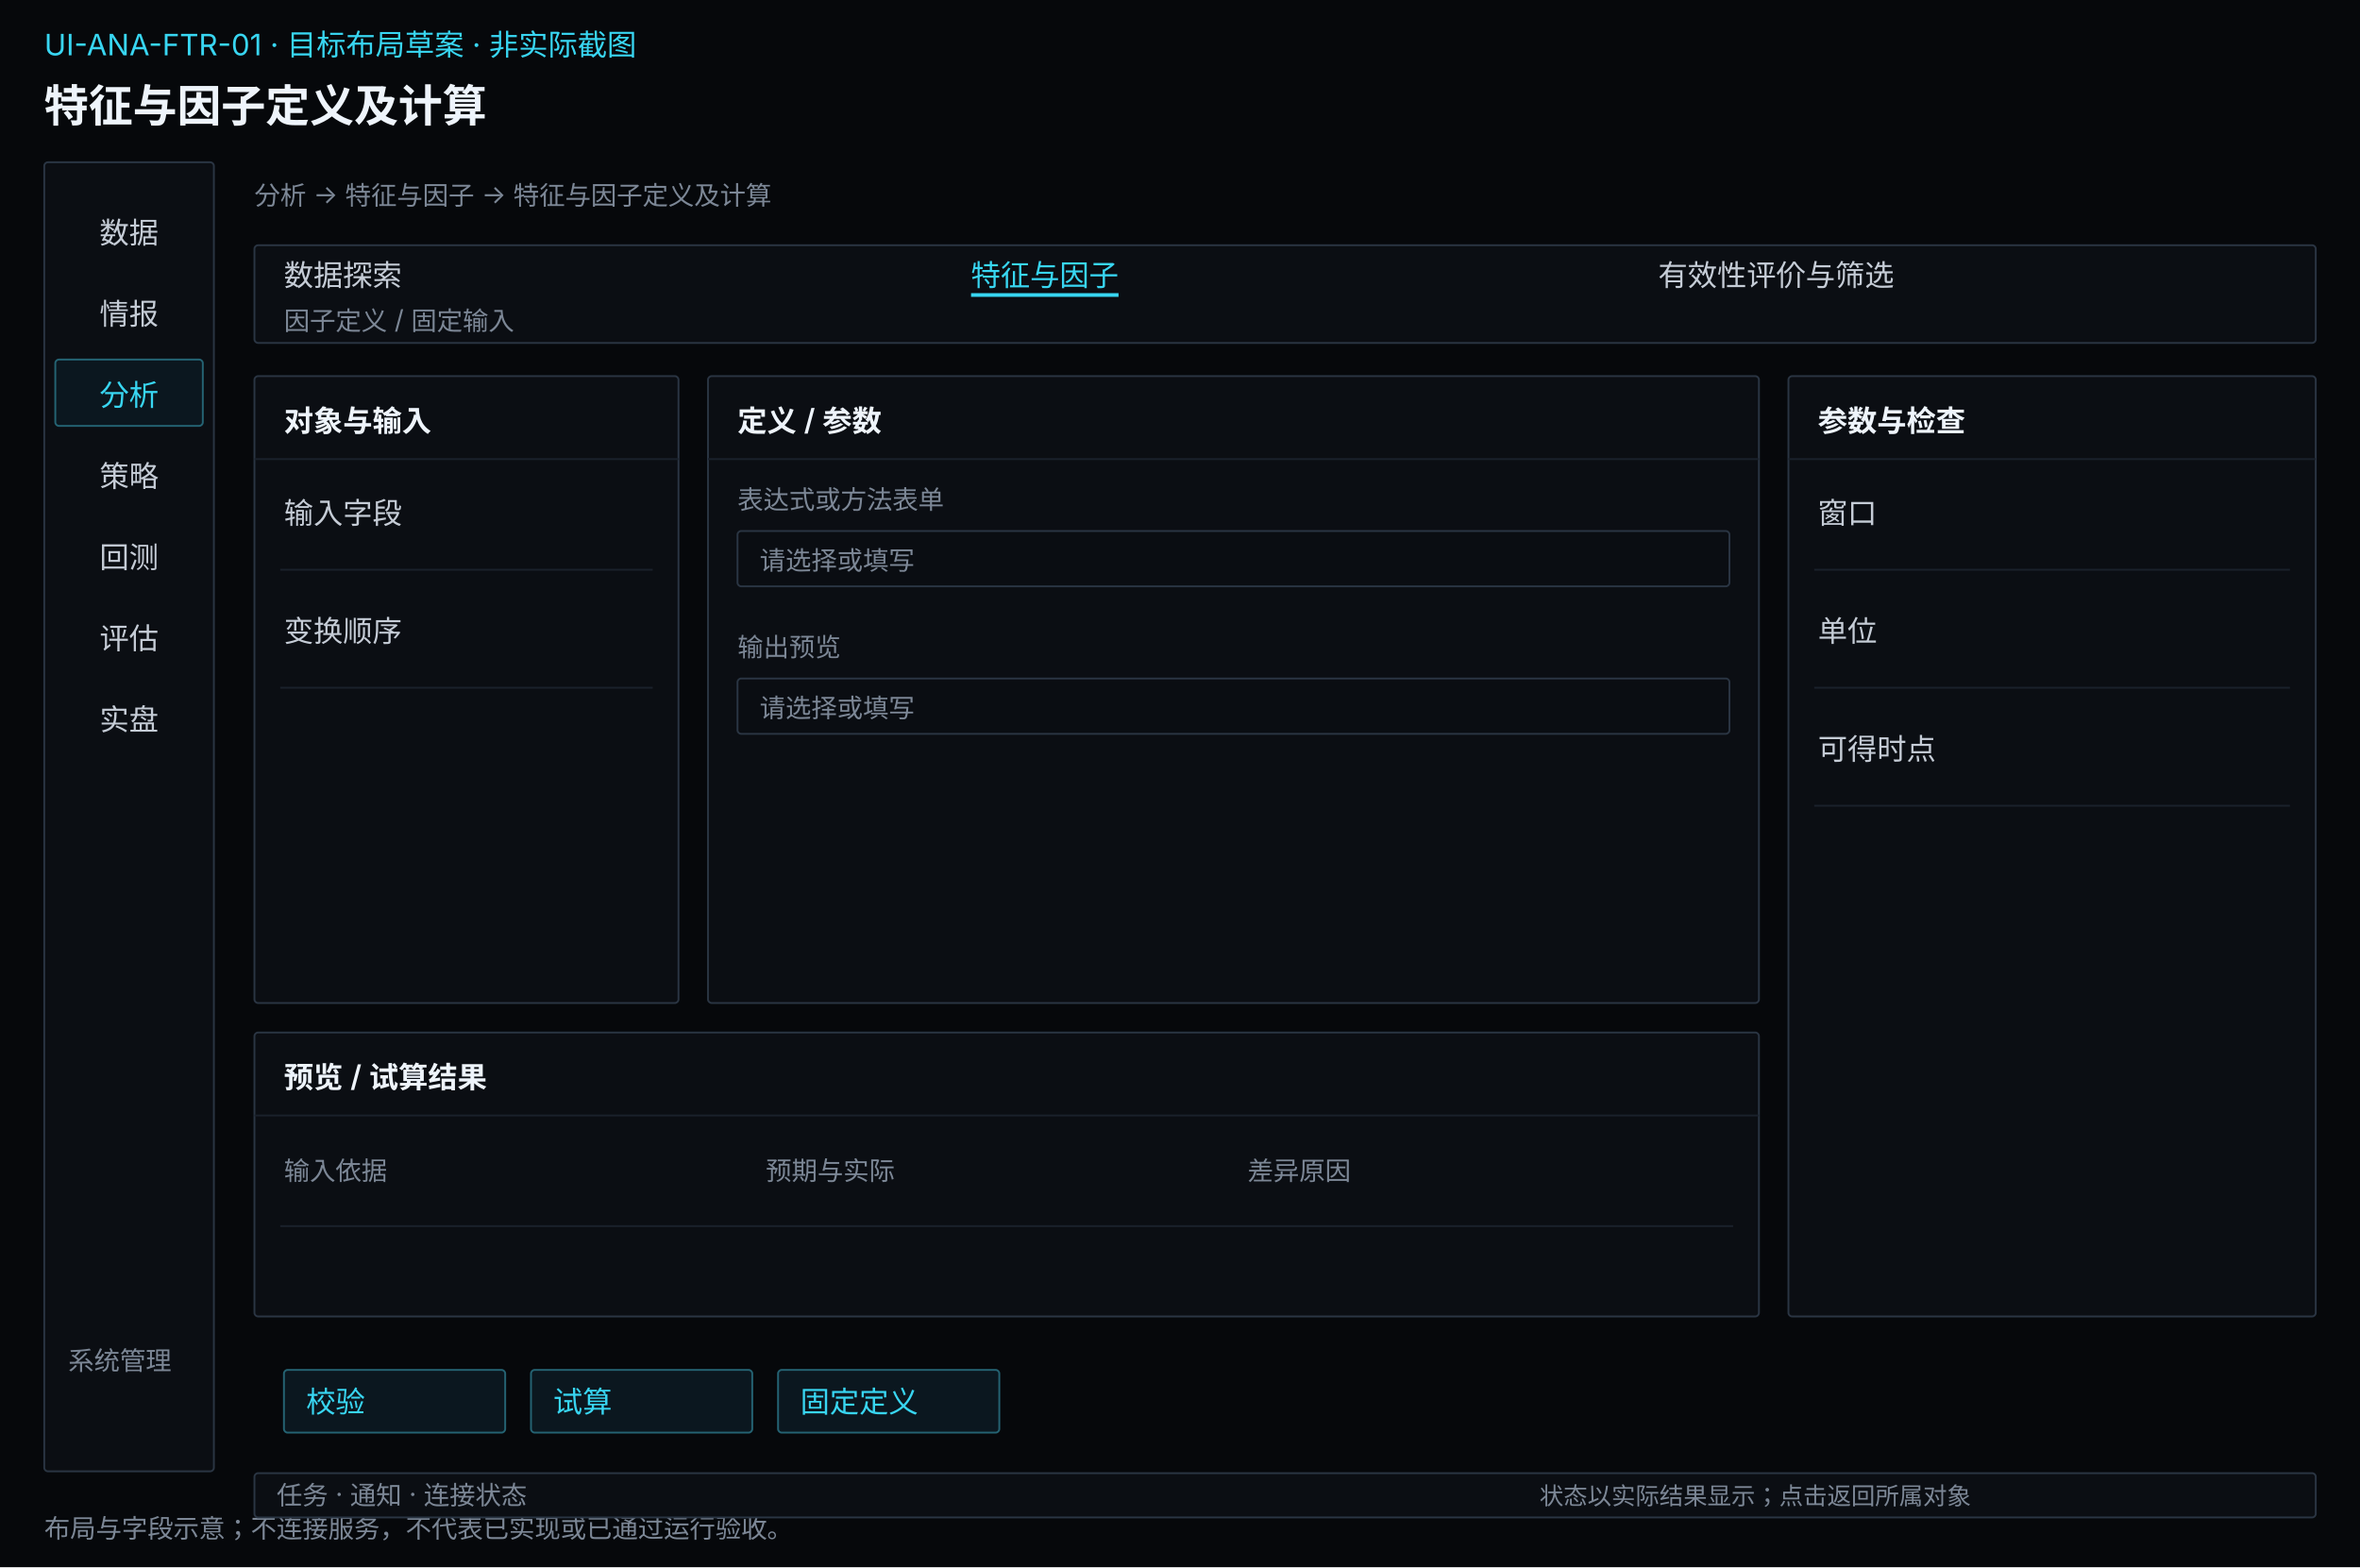
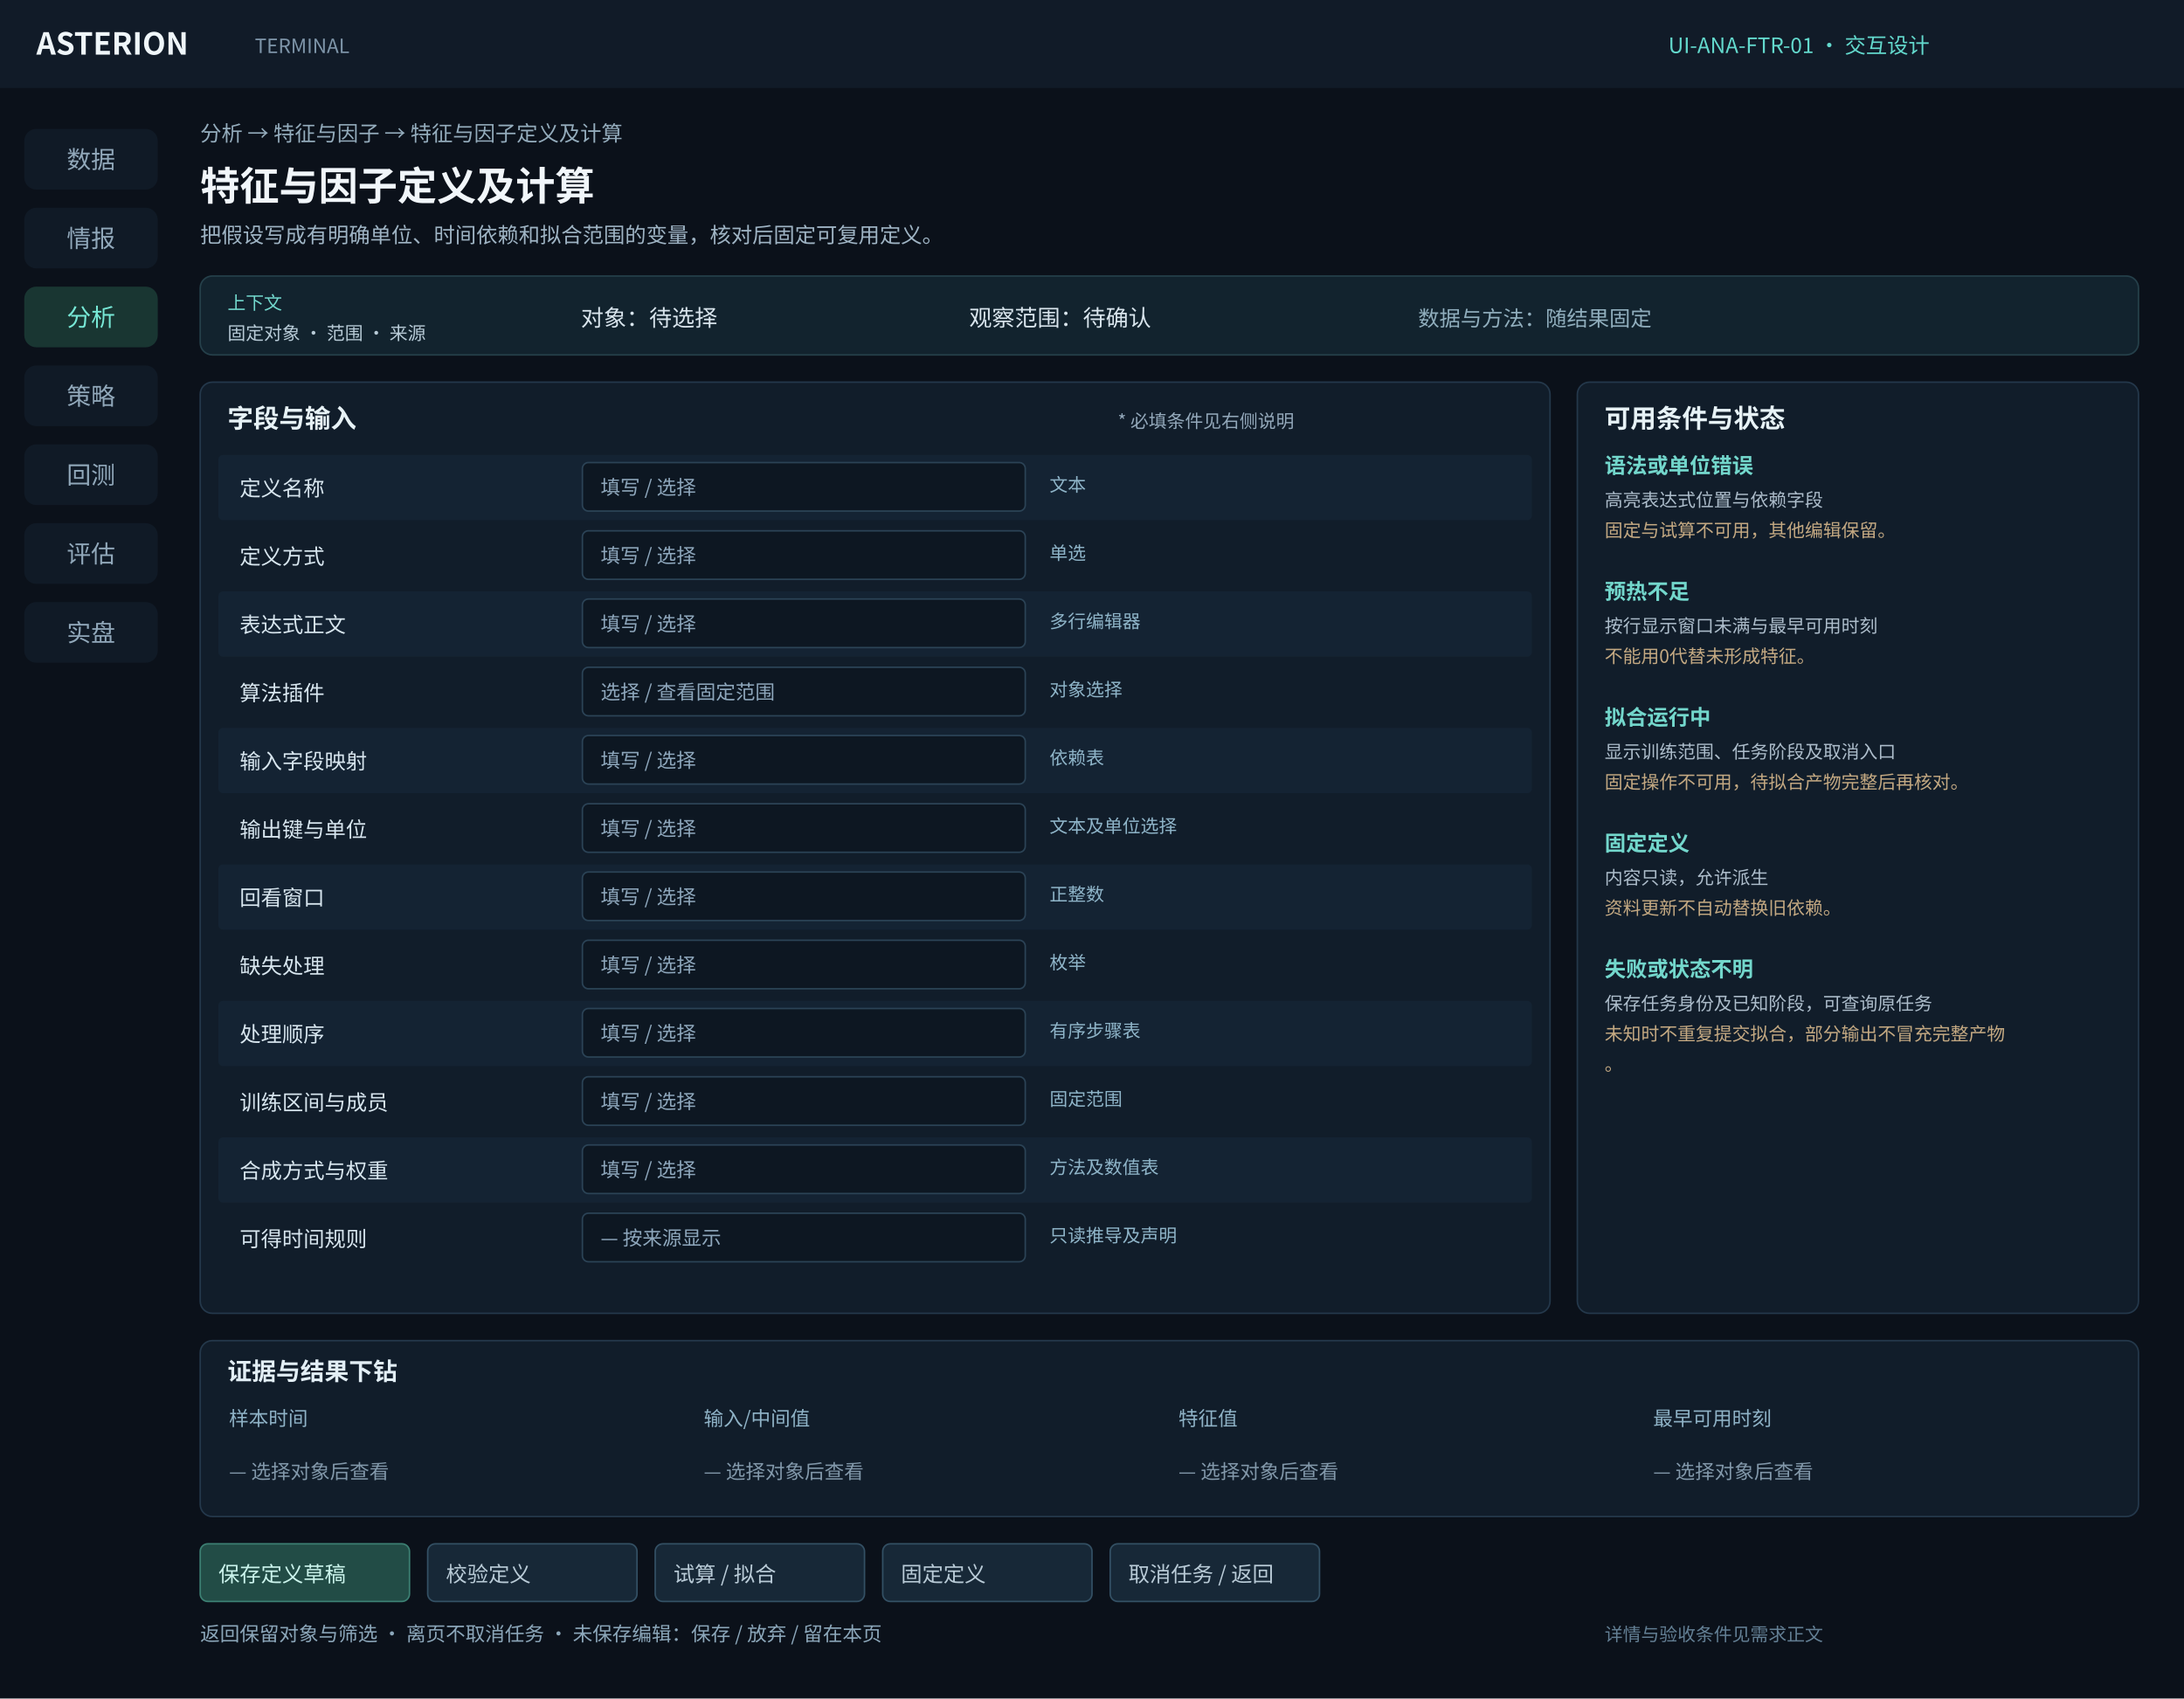
- <svg xmlns="http://www.w3.org/2000/svg" viewBox="0 0 1280 850" role="img" aria-label="UI-ANA-FTR-01 特征与因子定义及计算目标布局">
-   <style>text{font-family:-apple-system,BlinkMacSystemFont,"PingFang SC",sans-serif;font-size:16px;fill:#c5ccd6}.strong{fill:#eef4fb;font-weight:600}.muted{fill:#7c8796;font-size:14px}.accent{fill:#38d6f2}.title{fill:#eef4fb;font-size:24px;font-weight:600}</style>
-   <rect width="1280" height="850" fill="#06080b" />
-   <text x="24" y="30" class="accent">UI-ANA-FTR-01 · 目标布局草案 · 非实际截图</text>
-   <text x="24" y="66" class="title">特征与因子定义及计算</text>
-   <text x="24" y="834" class="muted">布局与字段示意；不连接服务，不代表已实现或已通过运行验收。</text>
-   <rect x="138" y="204" width="230" height="340" rx="2" fill="#0b0e13" stroke="#2a3543" />
-   <text x="154" y="234" class="strong">对象与输入</text>
-   <path d="M138 249 H368" stroke="#1a212b" />
-   <text x="154" y="284" class="">输入字段</text>
-   <path d="M152 309 H354" stroke="#1a212b" />
-   <text x="154" y="348" class="">变换顺序</text>
-   <path d="M152 373 H354" stroke="#1a212b" />
-   <rect x="384" y="204" width="570" height="340" rx="2" fill="#0b0e13" stroke="#2a3543" />
-   <text x="400" y="234" class="strong">定义 / 参数</text>
-   <path d="M384 249 H954" stroke="#1a212b" />
-   <text x="400" y="276" class="muted">表达式或方法表单</text>
-   <rect x="400" y="288" width="538" height="30" rx="2" fill="#0a0d12" stroke="#2a3543" />
-   <text x="412" y="309" class="muted">请选择或填写</text>
-   <text x="400" y="356" class="muted">输出预览</text>
-   <rect x="400" y="368" width="538" height="30" rx="2" fill="#0a0d12" stroke="#2a3543" />
-   <text x="412" y="389" class="muted">请选择或填写</text>
-   <rect x="970" y="204" width="286" height="510" rx="2" fill="#0b0e13" stroke="#2a3543" />
-   <text x="986" y="234" class="strong">参数与检查</text>
-   <path d="M970 249 H1256" stroke="#1a212b" />
-   <text x="986" y="284" class="">窗口</text>
-   <path d="M984 309 H1242" stroke="#1a212b" />
-   <text x="986" y="348" class="">单位</text>
-   <path d="M984 373 H1242" stroke="#1a212b" />
-   <text x="986" y="412" class="">可得时点</text>
-   <path d="M984 437 H1242" stroke="#1a212b" />
-   <rect x="138" y="560" width="816" height="154" rx="2" fill="#0b0e13" stroke="#2a3543" />
-   <text x="154" y="590" class="strong">预览 / 试算结果</text>
-   <path d="M138 605 H954" stroke="#1a212b" />
-   <text x="154.0" y="640" class="muted">输入依据</text>
-   <text x="415.333" y="640" class="muted">预期与实际</text>
-   <text x="676.667" y="640" class="muted">差异原因</text>
-   <path d="M152 665 H940" stroke="#1a212b" />
-   <rect x="154" y="743" width="120" height="34" rx="2" fill="#0b171f" stroke="#246373" />
-   <text x="166" y="766" class="accent">校验</text>
-   <rect x="288" y="743" width="120" height="34" rx="2" fill="#0b171f" stroke="#246373" />
-   <text x="300" y="766" class="accent">试算</text>
-   <rect x="422" y="743" width="120" height="34" rx="2" fill="#0b171f" stroke="#246373" />
-   <text x="434" y="766" class="accent">固定定义</text>
-   <rect x="24" y="88" width="92" height="710" rx="2" fill="#0b0e13" stroke="#2a3543" />
-   <text x="54" y="132" class="">数据</text>
-   <text x="54" y="176" class="">情报</text>
-   <rect x="30" y="195" width="80" height="36" rx="2" fill="#0b171f" stroke="#246373" />
-   <text x="54" y="220" class="accent">分析</text>
-   <text x="54" y="264" class="">策略</text>
-   <text x="54" y="308" class="">回测</text>
-   <text x="54" y="352" class="">评估</text>
-   <text x="54" y="396" class="">实盘</text>
-   <text x="37" y="743" class="muted">系统管理</text>
-   <text x="138" y="111" class="muted">分析 → 特征与因子 → 特征与因子定义及计算</text>
-   <rect x="138" y="133" width="1118" height="53" rx="2" fill="#0b0e13" stroke="#2a3543" />
-   <text x="154.0" y="155" class="">数据探索</text>
-   <text x="526.667" y="155" class="accent">特征与因子</text>
-   <path d="M526.667 160 H606.667" stroke="#38d6f2" stroke-width="2" />
-   <text x="899.333" y="155" class="">有效性评价与筛选</text>
-   <text x="154" y="179" class="muted">因子定义 / 固定输入</text>
-   <rect x="138" y="799" width="1118" height="24" rx="2" fill="#0b0e13" stroke="#2a3543" />
-   <text x="150" y="816" class="muted">任务  ·  通知  ·  连接状态</text>
-   <text x="835" y="816" class="muted" style="font-size:13px">状态以实际结果显示；点击返回所属对象</text>
+ <svg xmlns="http://www.w3.org/2000/svg" width="1440" height="1120" viewBox="0 0 1440 1120" role="img" aria-labelledby="title desc">
+   <g font-family="Noto Sans SC, Noto Sans CJK SC, Microsoft YaHei, PingFang SC, sans-serif">
+     <rect x="0" y="0" width="1440" height="1120" rx="0" fill="#0b111a" />
+     <rect x="0" y="0" width="1440" height="58" rx="0" fill="#111b28" />
+     <text x="24" y="36" fill="#eff6fa" font-size="20" font-weight="700">ASTERION</text>
+     <text x="168" y="35" fill="#7e95a9" font-size="13" font-weight="400">TERMINAL</text>
+     <text x="1100" y="35" fill="#63d9cd" font-size="14" font-weight="400">UI-ANA-FTR-01 · 交互设计</text>
+     <rect x="16" y="85" width="88" height="40" rx="8" fill="#101a26" />
+     <text x="44" y="111" fill="#91a8ba" font-size="16" font-weight="400">数据</text>
+     <rect x="16" y="137" width="88" height="40" rx="8" fill="#101a26" />
+     <text x="44" y="163" fill="#91a8ba" font-size="16" font-weight="400">情报</text>
+     <rect x="16" y="189" width="88" height="40" rx="8" fill="#193632" />
+     <text x="44" y="215" fill="#77e8d6" font-size="16" font-weight="400">分析</text>
+     <rect x="16" y="241" width="88" height="40" rx="8" fill="#101a26" />
+     <text x="44" y="267" fill="#91a8ba" font-size="16" font-weight="400">策略</text>
+     <rect x="16" y="293" width="88" height="40" rx="8" fill="#101a26" />
+     <text x="44" y="319" fill="#91a8ba" font-size="16" font-weight="400">回测</text>
+     <rect x="16" y="345" width="88" height="40" rx="8" fill="#101a26" />
+     <text x="44" y="371" fill="#91a8ba" font-size="16" font-weight="400">评估</text>
+     <rect x="16" y="397" width="88" height="40" rx="8" fill="#101a26" />
+     <text x="44" y="423" fill="#91a8ba" font-size="16" font-weight="400">实盘</text>
+     <text x="132" y="93" fill="#94acbc" font-size="14" font-weight="400">分析 → 特征与因子 → 特征与因子定义及计算</text>
+     <text x="132" y="132" fill="#f1f6fa" font-size="26" font-weight="700">特征与因子定义及计算</text>
+     <text x="132" y="160" fill="#9fb4c4" font-size="14" font-weight="400">把假设写成有明确单位、时间依赖和拟合范围的变量，核对后固定可复用定义。</text>
+     <rect x="132" y="182" width="1278" height="52" rx="8" fill="#12232e" stroke="#25404a" />
+     <text x="150" y="204" fill="#72d8cd" font-size="12" font-weight="400">上下文</text>
+     <text x="150" y="224" fill="#b8cbd7" font-size="12" font-weight="400">固定对象 · 范围 · 来源</text>
+     <text x="383" y="215" fill="#d9e5ed" font-size="15" font-weight="400">对象：待选择</text>
+     <text x="639" y="215" fill="#d9e5ed" font-size="15" font-weight="400">观察范围：待确认</text>
+     <text x="935" y="215" fill="#90aebd" font-size="14" font-weight="400">数据与方法：随结果固定</text>
+     <rect x="132" y="252" width="890" height="614" rx="8" fill="#111d2a" stroke="#24384b" />
+     <text x="150" y="282" fill="#e7f2f6" font-size="17" font-weight="600">字段与输入</text>
+     <text x="737" y="282" fill="#93a8ba" font-size="12" font-weight="400">* 必填条件见右侧说明</text>
+     <rect x="144" y="300" width="866" height="43" rx="3" fill="#142333" />
+     <text x="158" y="327" fill="#d8e6ef" font-size="14" font-weight="400">定义名称</text>
+     <rect x="384" y="305" width="292" height="32" rx="4" fill="#0d1722" stroke="#2b4356" />
+     <text x="396" y="326" fill="#8ea7bc" font-size="13" font-weight="400">填写 / 选择</text>
+     <text x="692" y="324" fill="#8fb5c9" font-size="12" font-weight="400">文本</text>
+     <text x="158" y="372" fill="#d8e6ef" font-size="14" font-weight="400">定义方式</text>
+     <rect x="384" y="350" width="292" height="32" rx="4" fill="#0d1722" stroke="#2b4356" />
+     <text x="396" y="371" fill="#8ea7bc" font-size="13" font-weight="400">填写 / 选择</text>
+     <text x="692" y="369" fill="#8fb5c9" font-size="12" font-weight="400">单选</text>
+     <rect x="144" y="390" width="866" height="43" rx="3" fill="#142333" />
+     <text x="158" y="417" fill="#d8e6ef" font-size="14" font-weight="400">表达式正文</text>
+     <rect x="384" y="395" width="292" height="32" rx="4" fill="#0d1722" stroke="#2b4356" />
+     <text x="396" y="416" fill="#8ea7bc" font-size="13" font-weight="400">填写 / 选择</text>
+     <text x="692" y="414" fill="#8fb5c9" font-size="12" font-weight="400">多行编辑器</text>
+     <text x="158" y="462" fill="#d8e6ef" font-size="14" font-weight="400">算法插件</text>
+     <rect x="384" y="440" width="292" height="32" rx="4" fill="#0d1722" stroke="#2b4356" />
+     <text x="396" y="461" fill="#8ea7bc" font-size="13" font-weight="400">选择 / 查看固定范围</text>
+     <text x="692" y="459" fill="#8fb5c9" font-size="12" font-weight="400">对象选择</text>
+     <rect x="144" y="480" width="866" height="43" rx="3" fill="#142333" />
+     <text x="158" y="507" fill="#d8e6ef" font-size="14" font-weight="400">输入字段映射</text>
+     <rect x="384" y="485" width="292" height="32" rx="4" fill="#0d1722" stroke="#2b4356" />
+     <text x="396" y="506" fill="#8ea7bc" font-size="13" font-weight="400">填写 / 选择</text>
+     <text x="692" y="504" fill="#8fb5c9" font-size="12" font-weight="400">依赖表</text>
+     <text x="158" y="552" fill="#d8e6ef" font-size="14" font-weight="400">输出键与单位</text>
+     <rect x="384" y="530" width="292" height="32" rx="4" fill="#0d1722" stroke="#2b4356" />
+     <text x="396" y="551" fill="#8ea7bc" font-size="13" font-weight="400">填写 / 选择</text>
+     <text x="692" y="549" fill="#8fb5c9" font-size="12" font-weight="400">文本及单位选择</text>
+     <rect x="144" y="570" width="866" height="43" rx="3" fill="#142333" />
+     <text x="158" y="597" fill="#d8e6ef" font-size="14" font-weight="400">回看窗口</text>
+     <rect x="384" y="575" width="292" height="32" rx="4" fill="#0d1722" stroke="#2b4356" />
+     <text x="396" y="596" fill="#8ea7bc" font-size="13" font-weight="400">填写 / 选择</text>
+     <text x="692" y="594" fill="#8fb5c9" font-size="12" font-weight="400">正整数</text>
+     <text x="158" y="642" fill="#d8e6ef" font-size="14" font-weight="400">缺失处理</text>
+     <rect x="384" y="620" width="292" height="32" rx="4" fill="#0d1722" stroke="#2b4356" />
+     <text x="396" y="641" fill="#8ea7bc" font-size="13" font-weight="400">填写 / 选择</text>
+     <text x="692" y="639" fill="#8fb5c9" font-size="12" font-weight="400">枚举</text>
+     <rect x="144" y="660" width="866" height="43" rx="3" fill="#142333" />
+     <text x="158" y="687" fill="#d8e6ef" font-size="14" font-weight="400">处理顺序</text>
+     <rect x="384" y="665" width="292" height="32" rx="4" fill="#0d1722" stroke="#2b4356" />
+     <text x="396" y="686" fill="#8ea7bc" font-size="13" font-weight="400">填写 / 选择</text>
+     <text x="692" y="684" fill="#8fb5c9" font-size="12" font-weight="400">有序步骤表</text>
+     <text x="158" y="732" fill="#d8e6ef" font-size="14" font-weight="400">训练区间与成员</text>
+     <rect x="384" y="710" width="292" height="32" rx="4" fill="#0d1722" stroke="#2b4356" />
+     <text x="396" y="731" fill="#8ea7bc" font-size="13" font-weight="400">填写 / 选择</text>
+     <text x="692" y="729" fill="#8fb5c9" font-size="12" font-weight="400">固定范围</text>
+     <rect x="144" y="750" width="866" height="43" rx="3" fill="#142333" />
+     <text x="158" y="777" fill="#d8e6ef" font-size="14" font-weight="400">合成方式与权重</text>
+     <rect x="384" y="755" width="292" height="32" rx="4" fill="#0d1722" stroke="#2b4356" />
+     <text x="396" y="776" fill="#8ea7bc" font-size="13" font-weight="400">填写 / 选择</text>
+     <text x="692" y="774" fill="#8fb5c9" font-size="12" font-weight="400">方法及数值表</text>
+     <text x="158" y="822" fill="#d8e6ef" font-size="14" font-weight="400">可得时间规则</text>
+     <rect x="384" y="800" width="292" height="32" rx="4" fill="#0d1722" stroke="#2b4356" />
+     <text x="396" y="821" fill="#8ea7bc" font-size="13" font-weight="400">—  按来源显示</text>
+     <text x="692" y="819" fill="#8fb5c9" font-size="12" font-weight="400">只读推导及声明</text>
+     <rect x="1040" y="252" width="370" height="614" rx="8" fill="#111d2a" stroke="#24384b" />
+     <text x="1058" y="282" fill="#e7f2f6" font-size="17" font-weight="600">可用条件与状态</text>
+     <text x="1058" y="312" fill="#73d7cc" font-size="14" font-weight="600">语法或单位错误</text>
+     <text x="1058" y="334" fill="#adbdcb" font-size="12" font-weight="400">高亮表达式位置与依赖字段</text>
+     <text x="1058" y="354" fill="#c4a982" font-size="12" font-weight="400">固定与试算不可用，其他编辑保留。</text>
+     <text x="1058" y="395" fill="#73d7cc" font-size="14" font-weight="600">预热不足</text>
+     <text x="1058" y="417" fill="#adbdcb" font-size="12" font-weight="400">按行显示窗口未满与最早可用时刻</text>
+     <text x="1058" y="437" fill="#c4a982" font-size="12" font-weight="400">不能用0代替未形成特征。</text>
+     <text x="1058" y="478" fill="#73d7cc" font-size="14" font-weight="600">拟合运行中</text>
+     <text x="1058" y="500" fill="#adbdcb" font-size="12" font-weight="400">显示训练范围、任务阶段及取消入口</text>
+     <text x="1058" y="520" fill="#c4a982" font-size="12" font-weight="400">固定操作不可用，待拟合产物完整后再核对。</text>
+     <text x="1058" y="561" fill="#73d7cc" font-size="14" font-weight="600">固定定义</text>
+     <text x="1058" y="583" fill="#adbdcb" font-size="12" font-weight="400">内容只读，允许派生</text>
+     <text x="1058" y="603" fill="#c4a982" font-size="12" font-weight="400">资料更新不自动替换旧依赖。</text>
+     <text x="1058" y="644" fill="#73d7cc" font-size="14" font-weight="600">失败或状态不明</text>
+     <text x="1058" y="666" fill="#adbdcb" font-size="12" font-weight="400">保存任务身份及已知阶段，可查询原任务</text>
+     <text x="1058" y="686" fill="#c4a982" font-size="12" font-weight="400">未知时不重复提交拟合，部分输出不冒充完整产物</text>
+     <text x="1058" y="706" fill="#c4a982" font-size="12" font-weight="400">。</text>
+     <rect x="132" y="884" width="1278" height="116" rx="8" fill="#111d2a" stroke="#24384b" />
+     <text x="150" y="910" fill="#e2eef5" font-size="16" font-weight="600">证据与结果下钻</text>
+     <text x="151" y="940" fill="#8fb3c7" font-size="13" font-weight="400">样本时间</text>
+     <text x="151" y="975" fill="#8298aa" font-size="13" font-weight="400">—  选择对象后查看</text>
+     <text x="464" y="940" fill="#8fb3c7" font-size="13" font-weight="400">输入/中间值</text>
+     <text x="464" y="975" fill="#8298aa" font-size="13" font-weight="400">—  选择对象后查看</text>
+     <text x="777" y="940" fill="#8fb3c7" font-size="13" font-weight="400">特征值</text>
+     <text x="777" y="975" fill="#8298aa" font-size="13" font-weight="400">—  选择对象后查看</text>
+     <text x="1090" y="940" fill="#8fb3c7" font-size="13" font-weight="400">最早可用时刻</text>
+     <text x="1090" y="975" fill="#8298aa" font-size="13" font-weight="400">—  选择对象后查看</text>
+     <rect x="132" y="1018" width="138" height="38" rx="5" fill="#224c46" stroke="#3c8073" />
+     <text x="144" y="1043" fill="#cbf4ec" font-size="14" font-weight="400">保存定义草稿</text>
+     <rect x="282" y="1018" width="138" height="38" rx="5" fill="#172837" stroke="#335064" />
+     <text x="294" y="1043" fill="#b9cbd7" font-size="14" font-weight="400">校验定义</text>
+     <rect x="432" y="1018" width="138" height="38" rx="5" fill="#172837" stroke="#335064" />
+     <text x="444" y="1043" fill="#b9cbd7" font-size="14" font-weight="400">试算 / 拟合</text>
+     <rect x="582" y="1018" width="138" height="38" rx="5" fill="#172837" stroke="#335064" />
+     <text x="594" y="1043" fill="#b9cbd7" font-size="14" font-weight="400">固定定义</text>
+     <rect x="732" y="1018" width="138" height="38" rx="5" fill="#172837" stroke="#335064" />
+     <text x="744" y="1043" fill="#b9cbd7" font-size="14" font-weight="400">取消任务 / 返回</text>
+     <text x="132" y="1082" fill="#8ca7ba" font-size="13" font-weight="400">返回保留对象与筛选 · 离页不取消任务 · 未保存编辑：保存 / 放弃 / 留在本页</text>
+     <text x="1058" y="1082" fill="#637f94" font-size="12" font-weight="400">详情与验收条件见需求正文</text>
+   </g>
</svg>
